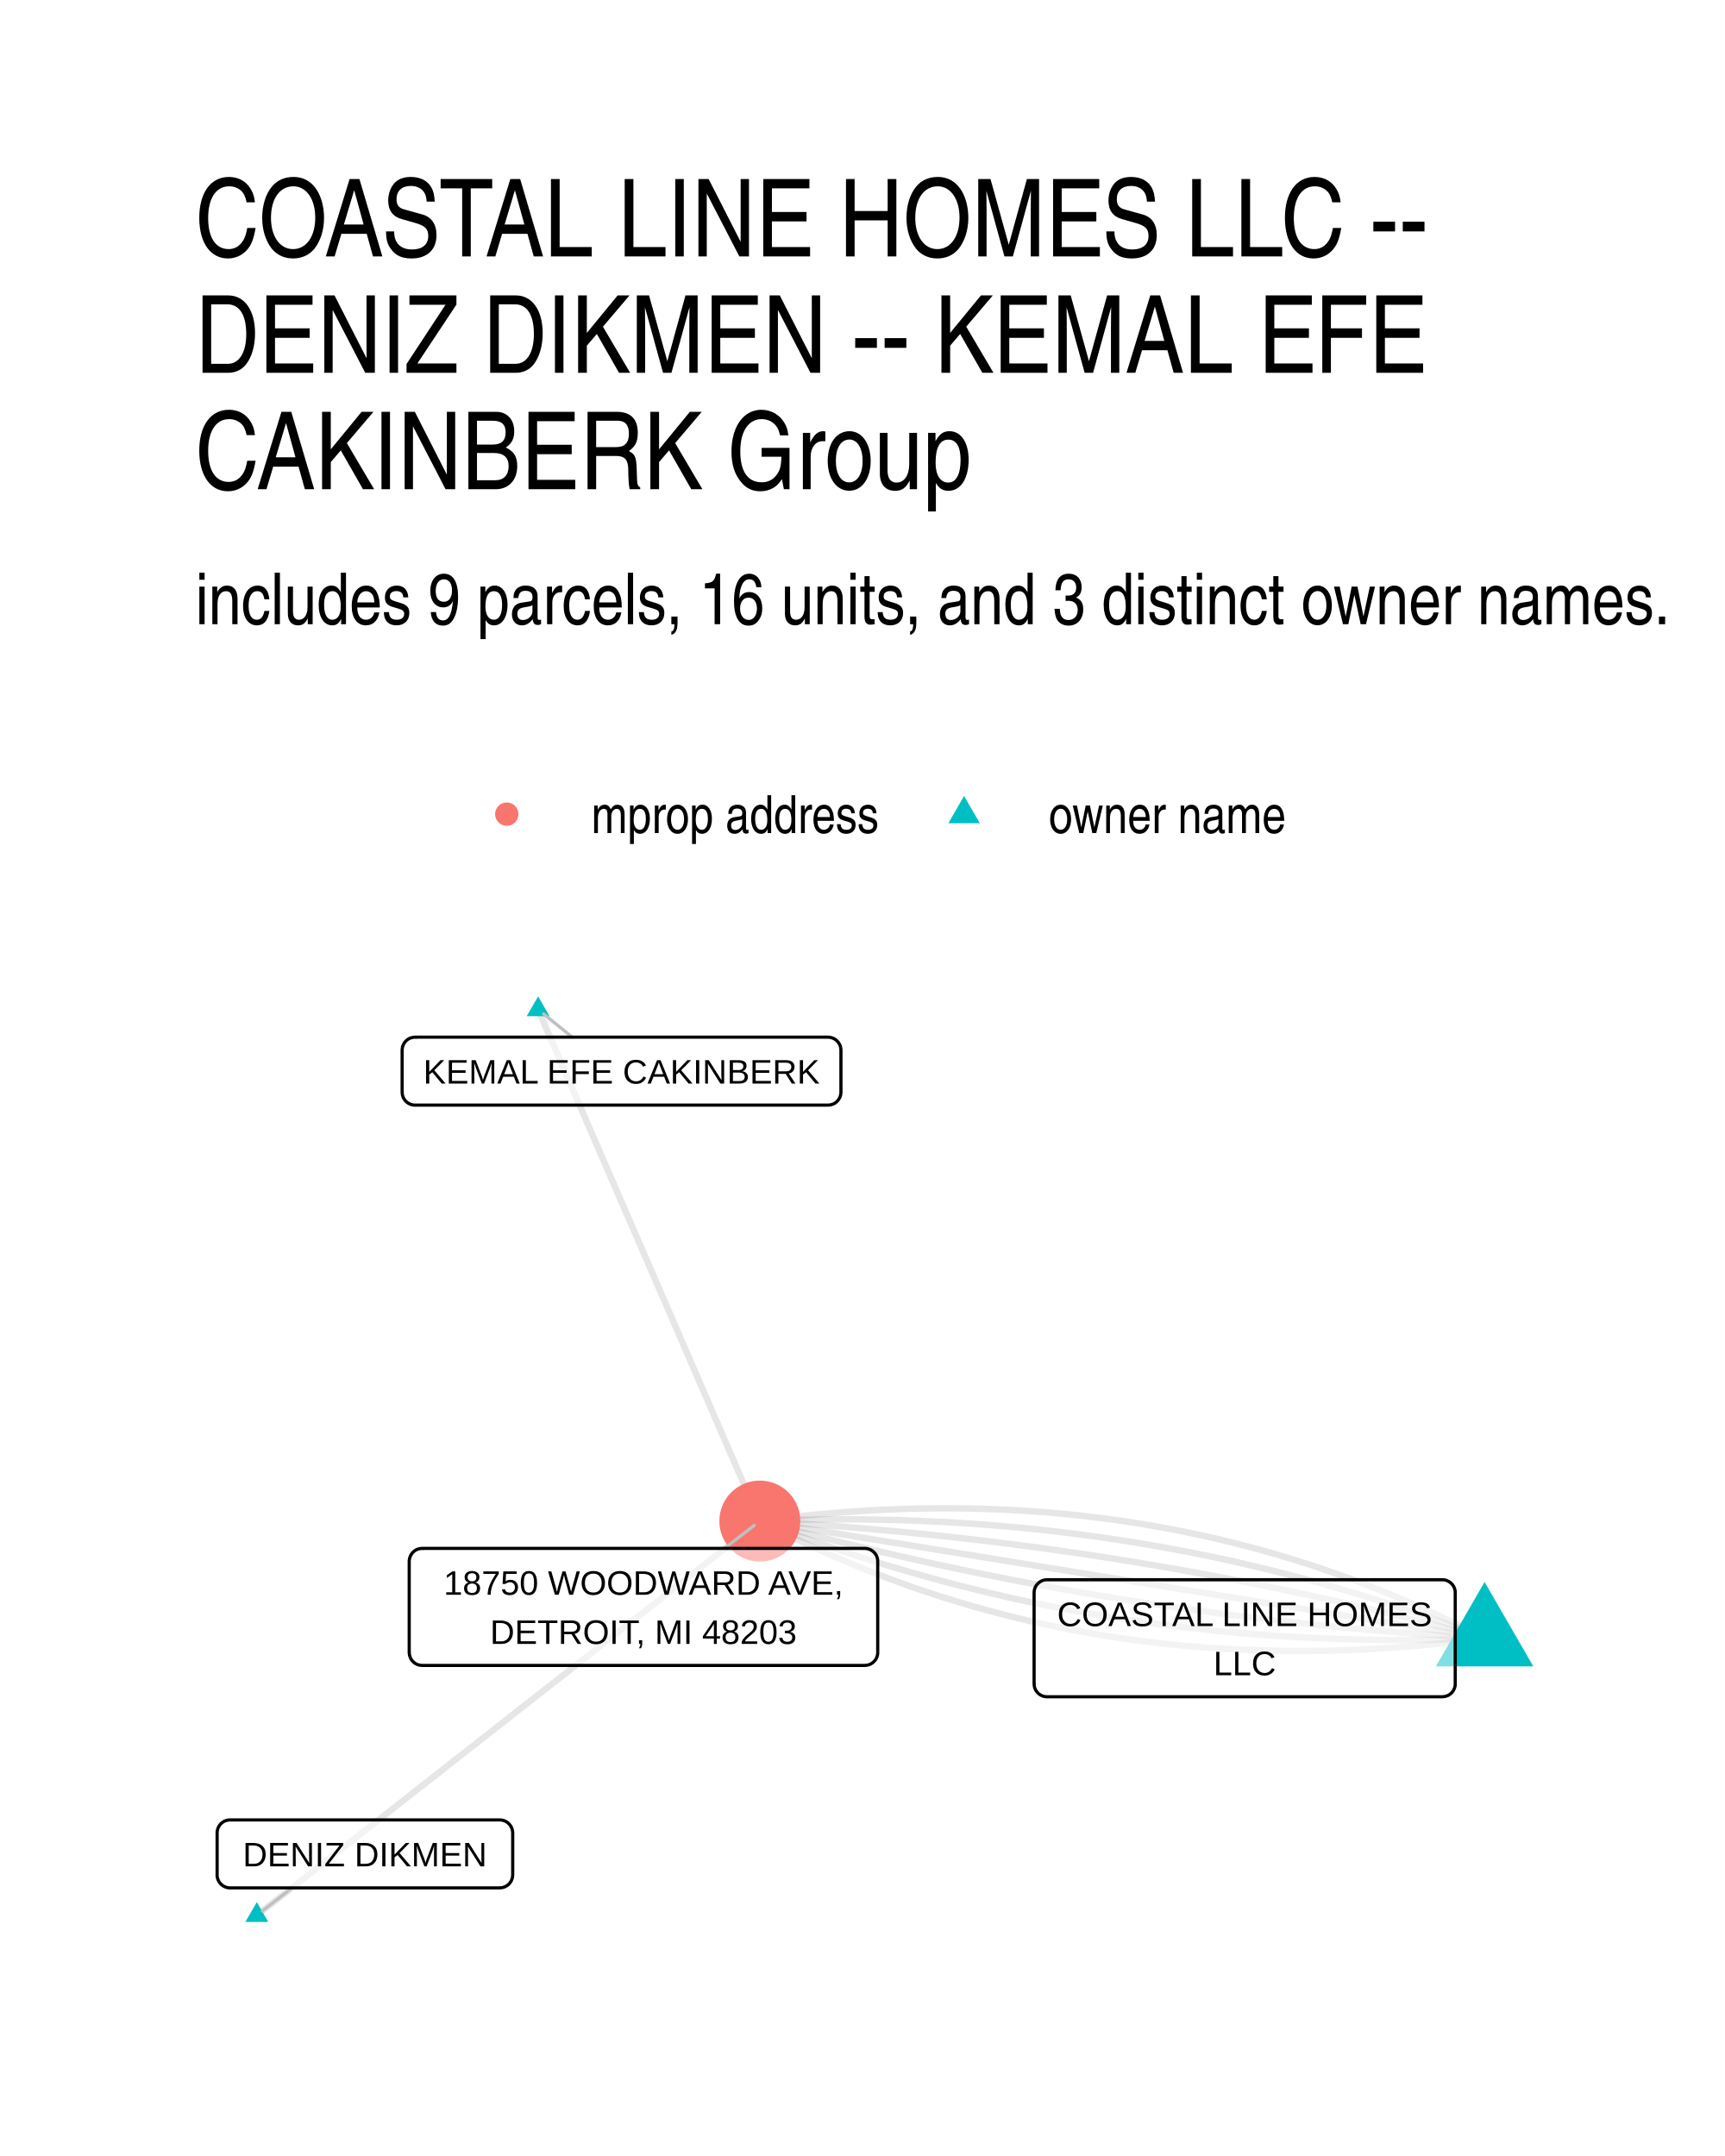
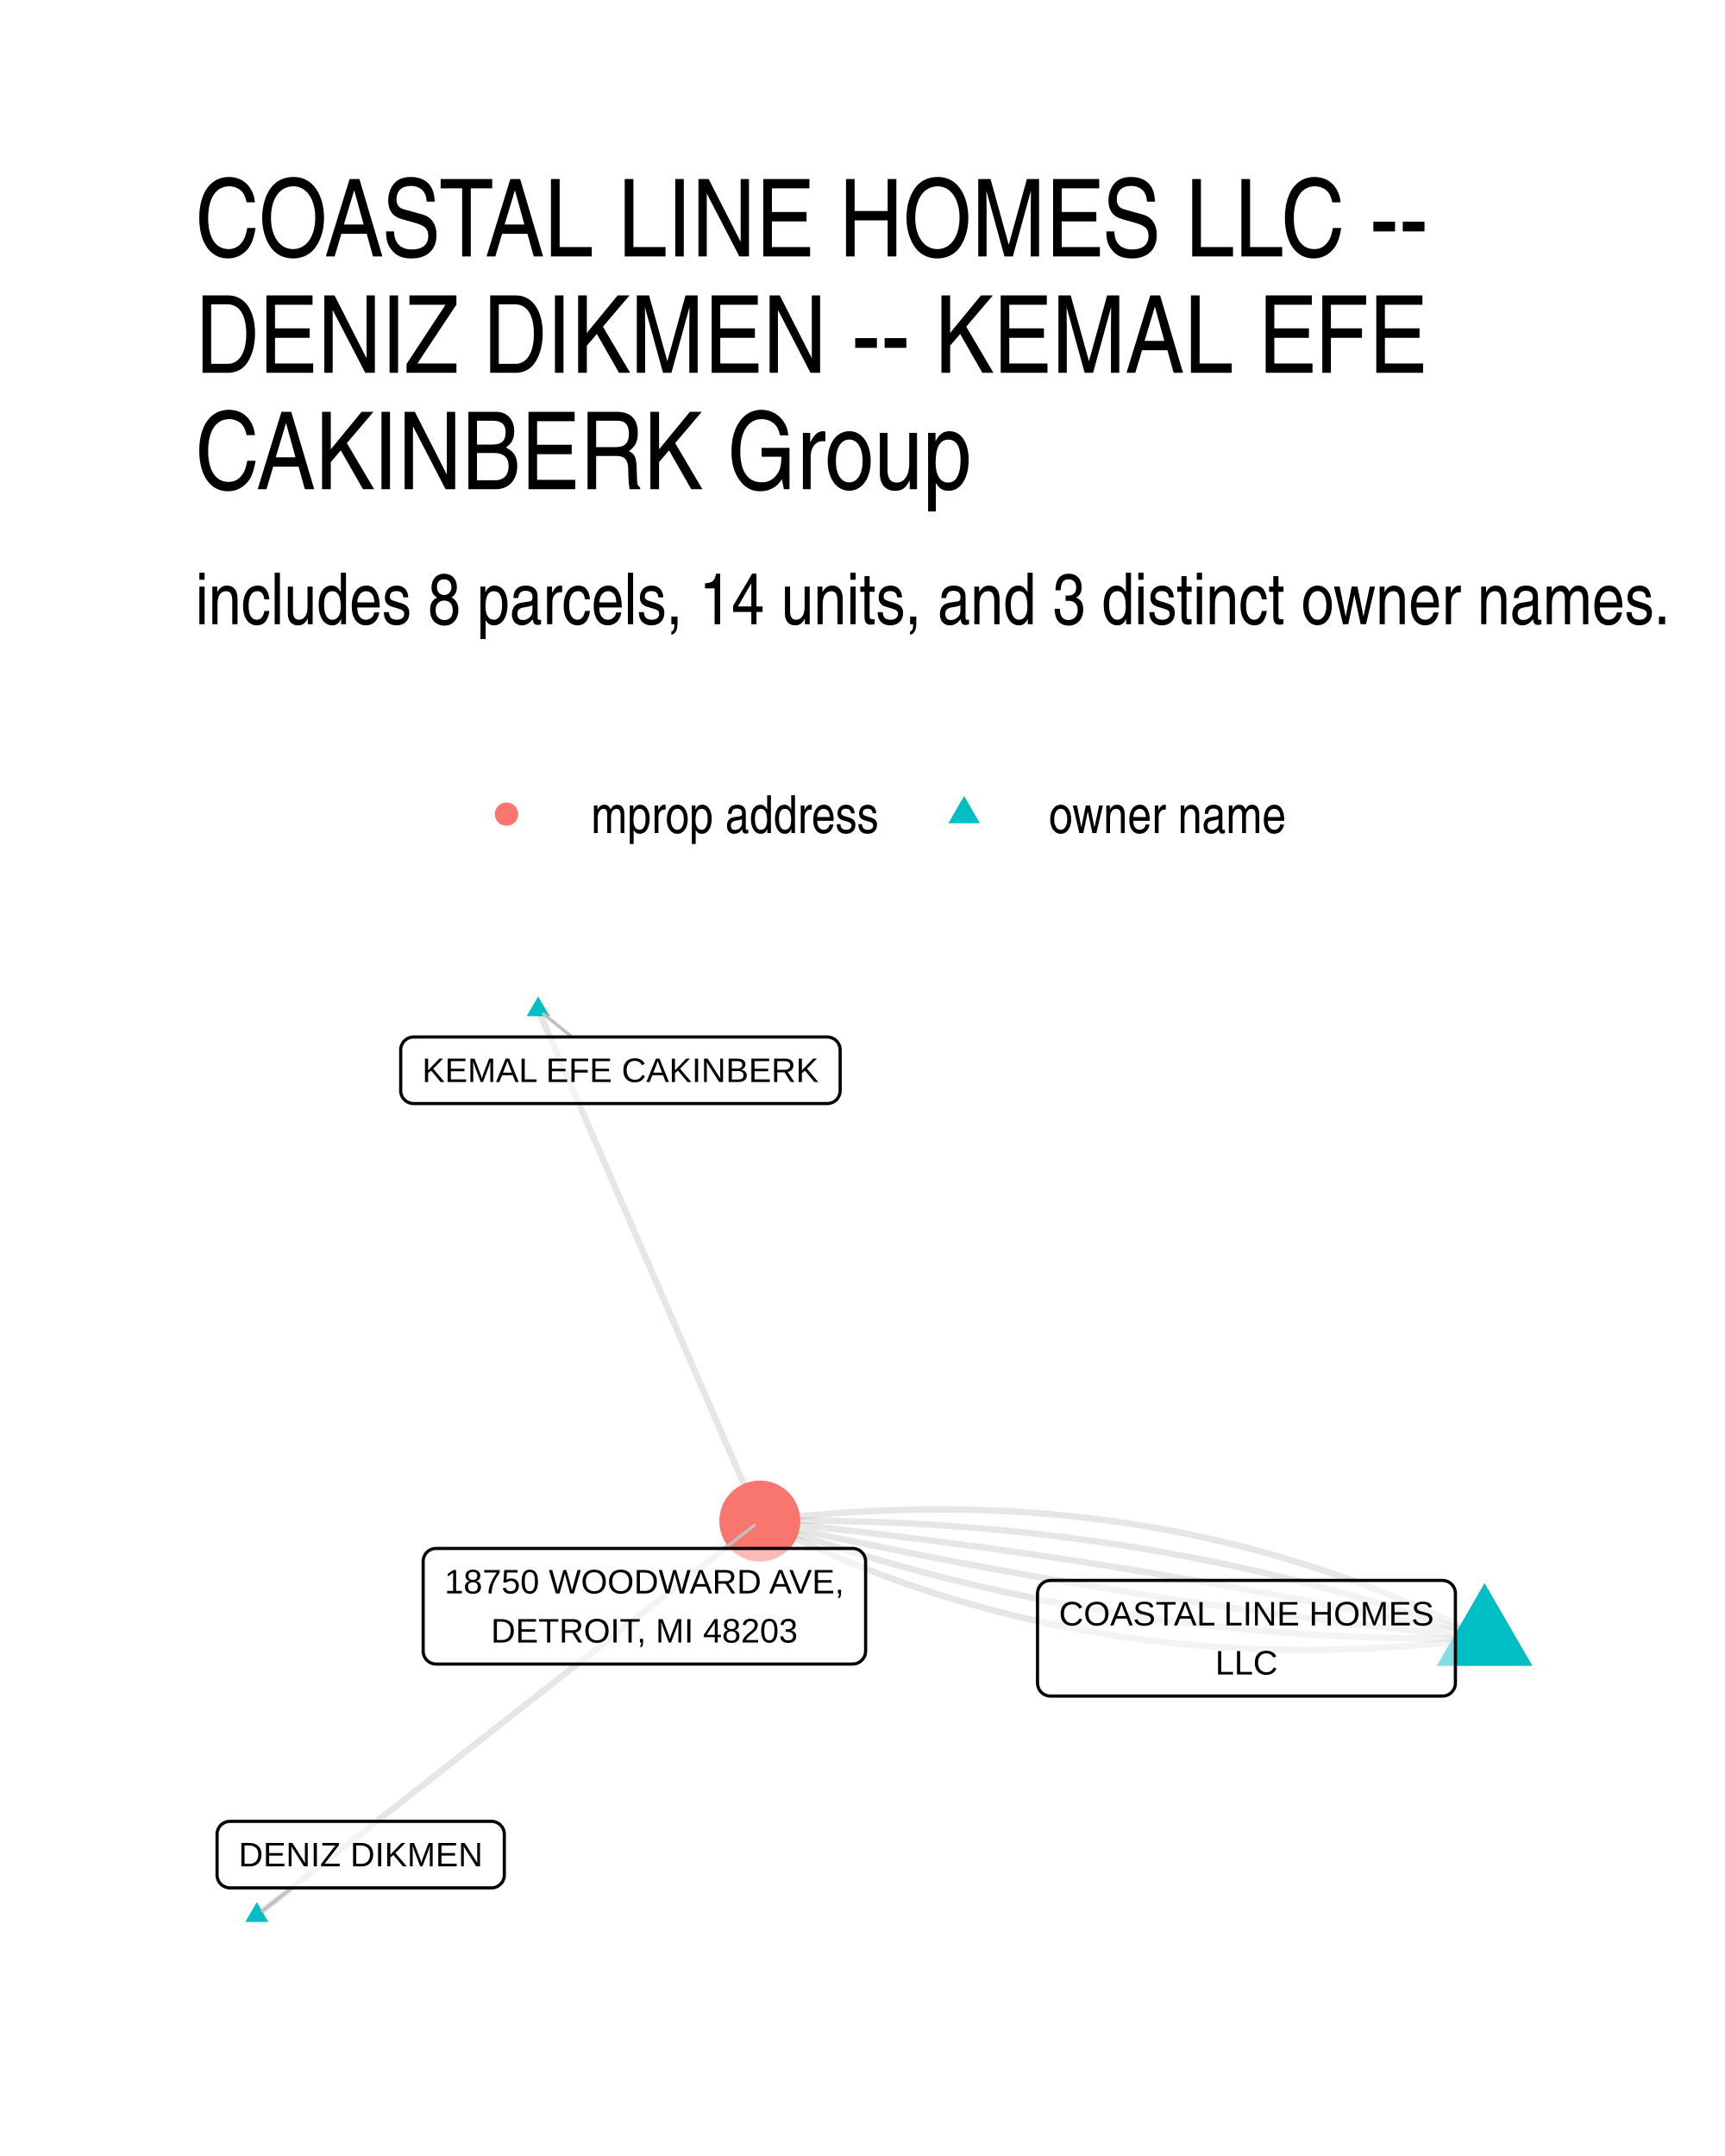
- <svg xmlns="http://www.w3.org/2000/svg" width="384" height="480" class="svglite" viewBox="0 0 288 360">
-   <defs>
-     <style>.svglite line,.svglite polyline,.svglite polygon,.svglite path,.svglite circle{fill:none;stroke:#000000;stroke-linecap:round;stroke-linejoin:round;stroke-miterlimit:10.00}.svglite text{white-space:pre}</style>
-   </defs>
-   <rect width="100%" height="100%" style="stroke-linecap:round;stroke-linejoin:round;stroke-miterlimit:10.00;stroke:none;fill:#FFFFFF" />
-   <defs>
-     <clipPath id="cpMC4wMHwyODguMDB8MC4wMHwzNjAuMDA=">
-       <path d="M0 0h288v360H0z" />
-     </clipPath>
-   </defs>
-   <g clip-path="url(#cpMC4wMHwyODguMDB8MC4wMHwzNjAuMDA=)">
-     <path d="M0 0h288v360H0z" style="stroke-width:1.07;stroke:none;fill:#FFFFFF" />
-   </g>
-   <defs>
-     <clipPath id="cpMzIuNjN8MjU4LjExfDE2MS4wMnwzMjcuMzc=">
-       <path d="M32.63 161.02h225.48v166.36H32.63z" />
-     </clipPath>
-   </defs>
-   <g clip-path="url(#cpMzIuNjN8MjU4LjExfDE2MS4wMnwzMjcuMzc=)">
-     <path d="m247.86 273.55-1.1-.57-1.11-.57-1.11-.55-1.12-.55-1.11-.54-1.12-.54-1.12-.52-1.12-.52-1.13-.51-1.12-.51-1.13-.49-1.14-.49-1.13-.48-1.14-.47-1.14-.47-1.14-.45-1.14-.45-1.15-.45-1.15-.43-1.15-.43-1.15-.42-1.16-.41-1.16-.4-1.16-.4-1.16-.39-1.16-.38-1.17-.37-1.17-.37-1.17-.35-1.18-.36-1.18-.34-1.18-.33-1.18-.33-1.18-.32-1.19-.31-1.19-.31-1.19-.29-1.19-.29-1.2-.29-1.2-.27-1.2-.27-1.2-.25-1.21-.26-1.21-.24-1.21-.23-1.21-.23-1.21-.22-1.22-.22-1.22-.2-1.22-.2-1.23-.19-1.22-.18-1.23-.18-1.24-.16-1.23-.16-1.24-.15-1.24-.15-1.24-.14-1.24-.12-1.25-.13-1.24-.11-1.25-.11-1.26-.09-1.25-.09-1.26-.09-1.26-.07-1.26-.07-1.27-.06-1.27-.05-1.27-.05-1.27-.04-1.27-.03-1.28-.02-1.28-.01-1.28-.01h-1.28l-1.29.01-1.29.02-1.29.02-1.29.03-1.3.04-1.3.05-1.3.05-1.3.06-1.31.07-1.3.08-1.31.09-1.32.09-1.31.1-1.32.11-1.32.11-1.32.12-1.32.13-1.33.14-1.33.15-1.33.15-1.33.16-1.34.17-1.34.18" style="stroke-width:1.07;stroke:#000000;stroke-opacity:0.10;stroke-linecap:butt" />
-     <path d="m247.86 273.55-1.14-.45-1.15-.44-1.15-.44-1.15-.43-1.15-.43-1.15-.42-1.15-.41-1.16-.42-1.16-.4-1.16-.4-1.16-.4-1.16-.39-1.16-.39-1.17-.38-1.16-.37-1.17-.37-1.17-.37-1.17-.36-1.18-.36-1.17-.35-1.18-.34-1.18-.34-1.18-.34-1.18-.33-1.18-.32-1.18-.32-1.19-.32-1.19-.31-1.19-.3-1.19-.3-1.19-.3-1.19-.28-1.2-.29-1.2-.28-1.19-.27-1.2-.27-1.21-.26-1.2-.26-1.2-.26-1.21-.25-1.21-.24-1.21-.24-1.21-.23-1.21-.23-1.22-.22-1.21-.22-1.22-.21-1.22-.21-1.22-.2-1.22-.2-1.23-.19-1.22-.19-1.23-.18-1.23-.18-1.23-.17-1.23-.17-1.23-.16-1.24-.16-1.23-.15-1.24-.15-1.24-.14-1.24-.14-1.24-.13-1.25-.12-1.24-.13-1.25-.11-1.25-.11-1.25-.11-1.25-.1-1.26-.1-1.25-.09-1.26-.08-1.26-.08-1.26-.08-1.26-.07-1.26-.06-1.27-.06-1.27-.06-1.26-.05-1.27-.04-1.27-.04-1.28-.04-1.27-.03-1.28-.02-1.28-.02-1.27-.02-1.29-.01h-2.56l-1.29.01-1.28.01-1.29.01-1.29.02-1.29.03-1.3.03-1.29.04-1.3.04-1.3.05-1.3.05" style="stroke-width:1.07;stroke:#000000;stroke-opacity:0.10;stroke-linecap:butt" />
-     <path d="m247.86 273.55-1.18-.32-1.18-.32-1.19-.32-1.19-.32-1.18-.31-1.19-.31-1.19-.31-1.19-.3-1.19-.3-1.19-.3-1.19-.3-1.19-.29-1.19-.29-1.2-.29-1.19-.29-1.2-.28-1.19-.29-1.2-.28-1.2-.27-1.2-.28-1.2-.27-1.2-.27-1.2-.26-1.2-.27-1.2-.26-1.2-.26-1.21-.25-1.2-.26-1.21-.25-1.21-.25-1.2-.24-1.21-.25-1.21-.24-1.21-.24-1.21-.23-1.21-.23-1.21-.24-1.22-.22-1.21-.23-1.21-.22-1.22-.22-1.21-.22-1.22-.22-1.22-.21-1.22-.21-1.22-.21-1.22-.2-1.22-.21-1.22-.2-1.22-.19-1.22-.2-1.23-.19-1.22-.19-1.23-.19-1.22-.18-1.23-.19-1.23-.18-1.23-.17-1.23-.18-1.23-.17-1.23-.17-1.23-.17-1.23-.16-1.23-.16-1.24-.16-1.23-.16-1.24-.15-1.24-.16-1.23-.15-1.24-.14-1.24-.15-1.24-.14-1.24-.14-1.24-.13-1.24-.14-1.25-.13-1.24-.13-1.24-.12-1.25-.13-1.24-.12-1.25-.12-1.25-.11-1.25-.12-1.25-.11-1.25-.11-1.25-.1-1.25-.11-1.25-.1-1.25-.1-1.26-.09-1.25-.1-1.26-.09-1.25-.08-1.26-.09-1.26-.08-1.26-.08-1.26-.08-1.26-.08-1.26-.07" style="stroke-width:1.07;stroke:#000000;stroke-opacity:0.10;stroke-linecap:butt" />
-     <path d="m247.86 273.55-1.22-.2-1.22-.2-1.22-.19-1.23-.2-1.22-.2-1.22-.2-1.22-.2-1.23-.19-1.22-.2-1.22-.2-1.22-.2-1.22-.19-1.23-.2-1.22-.2-1.22-.2-1.22-.19-1.23-.2-1.22-.2-1.22-.2-1.22-.2-1.22-.19-1.23-.2-1.22-.2-1.22-.2-1.22-.19-1.23-.2-1.22-.2-1.22-.2-1.22-.19-1.22-.2-1.23-.2-1.22-.2-1.22-.19-1.22-.2-1.23-.2-1.22-.2-1.22-.2-1.22-.19-1.22-.2-1.23-.2-1.22-.2-1.22-.19-1.22-.2-1.23-.2-1.22-.2-1.22-.19-1.22-.2-1.22-.2-1.23-.2-1.22-.2-1.22-.19-1.22-.2-1.23-.2-1.22-.2-1.22-.19-1.22-.2-1.22-.2-1.23-.2-1.22-.19-1.22-.2-1.22-.2-1.23-.2-1.22-.19-1.22-.2-1.22-.2-1.22-.2-1.23-.2-1.22-.19-1.22-.2-1.22-.2-1.23-.2-1.22-.19-1.22-.2-1.22-.2-1.22-.2-1.23-.19-1.22-.2-1.22-.2-1.22-.2-1.23-.2-1.22-.19-1.22-.2-1.22-.2-1.22-.2-1.23-.19-1.22-.2-1.22-.2-1.22-.2-1.23-.19-1.22-.2-1.22-.2-1.22-.2-1.22-.19-1.23-.2-1.22-.2-1.22-.2-1.22-.2-1.23-.19-1.22-.2" style="stroke-width:1.07;stroke:#000000;stroke-opacity:0.10;stroke-linecap:butt" />
-     <path d="m247.86 273.55-1.26-.07-1.26-.08-1.26-.08-1.26-.08-1.25-.08-1.26-.09-1.26-.09-1.25-.09-1.26-.09-1.25-.1-1.25-.09-1.26-.11-1.25-.1-1.25-.1-1.25-.11-1.25-.11-1.25-.12-1.24-.11-1.25-.12-1.25-.12-1.24-.13-1.25-.12-1.24-.13-1.24-.14-1.24-.13-1.25-.14-1.24-.13-1.24-.15-1.23-.14-1.24-.15-1.24-.15-1.24-.15-1.23-.15-1.24-.16-1.23-.16-1.23-.16-1.24-.17-1.23-.16-1.23-.17-1.23-.18-1.23-.17-1.23-.18-1.22-.18-1.23-.18-1.23-.18-1.22-.19-1.23-.19-1.22-.19-1.22-.2-1.23-.2-1.22-.2-1.22-.2-1.22-.21-1.22-.2-1.22-.21-1.21-.22-1.22-.21-1.22-.22-1.21-.22-1.22-.22-1.21-.23-1.21-.23-1.21-.23-1.22-.23-1.21-.24-1.2-.24-1.21-.24-1.21-.24-1.21-.25-1.21-.25-1.2-.25-1.21-.25-1.2-.26-1.2-.25-1.21-.27-1.2-.26-1.2-.27-1.2-.27-1.2-.27-1.2-.27-1.19-.28-1.2-.28-1.2-.28-1.19-.28-1.2-.29-1.19-.29-1.19-.29-1.2-.29-1.19-.3-1.19-.3-1.19-.3-1.19-.31-1.18-.3-1.19-.31-1.19-.32-1.18-.31-1.19-.32-1.18-.32-1.19-.32" style="stroke-width:1.07;stroke:#000000;stroke-opacity:0.10;stroke-linecap:butt" />
-     <path d="m247.86 273.55-1.3.05-1.3.05-1.29.04-1.3.03-1.29.04-1.29.02-1.29.02-1.29.02-1.29.01-1.28.01h-1.29l-1.28-.01-1.28-.01-1.28-.01-1.28-.02-1.27-.02-1.28-.03-1.27-.04-1.27-.04-1.27-.04-1.27-.05-1.27-.06-1.26-.06-1.26-.06-1.27-.07-1.26-.08-1.25-.08-1.26-.09-1.26-.09-1.25-.09-1.25-.1-1.25-.11-1.25-.11-1.25-.12-1.25-.12-1.24-.13-1.24-.13-1.24-.13-1.24-.14-1.24-.15-1.24-.15-1.23-.16-1.24-.16-1.23-.17-1.23-.17-1.23-.18-1.22-.18-1.23-.19-1.22-.19-1.23-.2-1.22-.2-1.22-.21-1.21-.21-1.22-.22-1.21-.22-1.22-.23-1.21-.24-1.21-.23-1.2-.25-1.21-.25-1.21-.25-1.2-.26-1.2-.26-1.2-.27-1.2-.28-1.2-.27-1.19-.29-1.19-.29-1.2-.29-1.19-.3-1.19-.31-1.18-.31-1.19-.31-1.18-.32-1.19-.33-1.18-.33-1.18-.33-1.18-.34-1.17-.35-1.18-.35-1.17-.35-1.17-.36-1.17-.37-1.17-.37-1.17-.37-1.16-.39-1.17-.38-1.16-.39-1.16-.4-1.16-.4-1.16-.41-1.15-.41-1.16-.41-1.15-.43-1.15-.42-1.15-.43-1.15-.44-1.14-.44-1.15-.45m-37.01-85.4.37.86.38.86.37.87.37.86.38.86.37.86.38.87.37.86.37.86.38.87.37.86.37.86.38.86.37.87.38.86.37.86.37.86.38.87.37.86.38.86.37.86.37.87.38.86.37.86.38.86.37.87.37.86.38.86.37.87.37.86.38.86.37.86.38.87.37.86.37.86.38.86.37.87.38.86.37.86.37.86.38.87.37.86.37.86.38.86.37.87.38.86.37.86.37.87.38.86.37.86.38.86.37.87.37.86.38.86.37.86.38.87.37.86.37.86.38.86.37.87.37.86.38.86.37.86.38.87.37.86.37.86.38.86.37.87.38.86.37.86.37.87.38.86.37.86.38.86.37.87.37.86.38.86.37.86.37.87.38.86.37.86.38.86.37.87.37.86.38.86.37.86.38.87.37.86.37.86.38.87.37.86.38.86.37.86.37.87.38.86.37.86.37.86.38.87.37.86" style="stroke-width:1.07;stroke:#000000;stroke-opacity:0.10;stroke-linecap:butt" />
-     <path d="m247.86 273.55-1.34.17-1.33.17-1.34.16-1.33.16-1.33.14-1.32.14-1.33.13-1.32.13-1.32.11-1.31.11-1.32.1-1.31.09-1.31.09-1.31.07-1.3.07-1.31.07-1.3.05-1.3.05-1.29.04-1.3.03-1.29.02-1.28.02-1.29.01h-1.29l-1.28-.01-1.28-.01-1.27-.03-1.28-.03-1.27-.03-1.27-.05-1.27-.05-1.26-.06-1.26-.07-1.26-.07-1.26-.09-1.26-.09-1.25-.1-1.25-.1-1.25-.12-1.24-.12-1.25-.13-1.24-.13-1.24-.15-1.23-.15-1.24-.16-1.23-.17-1.23-.17-1.23-.18-1.22-.19-1.22-.2-1.22-.21-1.22-.21-1.22-.22-1.21-.23-1.21-.23-1.21-.25-1.2-.25-1.21-.26-1.2-.26-1.2-.28-1.19-.28-1.2-.29-1.19-.3-1.19-.3-1.18-.31-1.19-.32-1.18-.33-1.18-.33-1.18-.35-1.17-.35-1.17-.36-1.17-.36-1.17-.37-1.17-.39-1.16-.38-1.16-.4-1.16-.4-1.15-.42-1.16-.42-1.15-.42-1.15-.44-1.14-.44-1.15-.45-1.14-.46-1.14-.46-1.13-.47-1.14-.48-1.13-.49-1.13-.5-1.13-.5-1.12-.51-1.13-.52-1.12-.52-1.11-.54-1.12-.54-1.11-.55-1.11-.55-1.11-.57-1.11-.57m-83.98 65.83.85-.66.84-.67.85-.66.85-.67.85-.66.85-.67.85-.66.84-.67.85-.66.85-.67.85-.66.85-.67.85-.66.84-.67.85-.66.85-.67.85-.66.85-.67.85-.66.84-.67.85-.66.85-.67.85-.66.85-.67.85-.66.84-.67.85-.66.85-.67.85-.66.85-.67.85-.66.84-.67.85-.66.85-.67.85-.66.85-.67.85-.66.84-.67.85-.66.85-.67.85-.66.85-.67.85-.66.84-.67.85-.66.85-.67.85-.66.85-.67.85-.66.84-.67.85-.66.85-.67.85-.66.85-.67.85-.66.84-.67.85-.66.85-.67.85-.66.85-.67.85-.66.84-.67.85-.66.85-.67.85-.66.85-.67.85-.66.84-.67.85-.66.85-.67.85-.66.85-.67.85-.66.84-.67.85-.66.85-.67.85-.66.85-.67.85-.66.84-.67.85-.66.85-.67.85-.66.85-.67.85-.66.84-.67.85-.66.85-.67.85-.66.85-.67.85-.66.84-.67.85-.66.85-.67.85-.66.85-.67.85-.66.84-.67.85-.66" style="stroke-width:1.07;stroke:#000000;stroke-opacity:0.10;stroke-linecap:butt" />
-     <path d="m247.86 264.15 8.14 14.1h-16.27zM89.85 166.37l1.91 3.31h-3.83zM42.88 317.6l1.91 3.32h-3.83z" style="stroke-width:0.71;stroke:none;fill:#00BFC4" />
-     <circle cx="126.86" cy="253.98" r="6.76" style="stroke-width:0.71;stroke:none;fill:#F8766D" />
-     <path d="m95.54 173.18-4.78-3.87M48.75 315.23l-4.95 3.86m77.17-60.55 4.96-3.84" style="stroke-width:0.53;stroke:#BFBFBF" />
-     <path d="M174.81 283.32h65.99-.08l.34-.02.35-.07.32-.12.3-.17.27-.22.23-.26.19-.3.13-.32.09-.33.02-.35h0v-15.22h0l-.02-.35-.09-.34-.13-.32-.19-.29-.23-.26-.27-.22-.3-.17-.32-.13-.35-.07-.26-.01h-65.99l.26.01-.35-.01-.34.04-.34.1-.31.15-.29.19-.25.25-.21.27-.16.31-.11.33-.05.34-.01.18v15.22l.01-.17v.34l.05.35.11.33.16.3.21.28.25.24.29.2.31.15.34.1.34.04z" style="stroke-width:0.53;fill:#FFFFFF;fill-opacity:0.50" />
-     <text x="207.81" y="271.52" lengthAdjust="spacingAndGlyphs" style="font-size:5.69px;font-family:&quot;Liberation Sans&quot;" text-anchor="middle" textLength="63.12">COASTAL LINE HOMES</text>
-     <text x="207.81" y="279.72" lengthAdjust="spacingAndGlyphs" style="font-size:5.69px;font-family:&quot;Liberation Sans&quot;" text-anchor="middle" textLength="10.31">LLC</text>
-     <path d="M69.3 184.53h68.94-.09l.35-.02.34-.07.32-.12.31-.17.26-.22.23-.26.19-.3.14-.32.08-.33.03-.35h0v-7.03h0l-.03-.34-.08-.34-.14-.32-.19-.29-.23-.26-.26-.22-.31-.18-.32-.12-.34-.07-.26-.02H69.3l.26.02-.35-.02-.34.05-.34.09-.31.15-.29.2-.25.24-.21.28-.16.31-.11.33-.05.34-.01.17v7.03l.01-.17v.34l.05.35.11.33.16.3.21.28.25.24.29.2.31.15.34.1.34.04z" style="stroke-width:0.53;fill:#FFFFFF;fill-opacity:0.50" />
-     <text x="103.77" y="180.93" lengthAdjust="spacingAndGlyphs" style="font-size:5.69px;font-family:&quot;Liberation Sans&quot;" text-anchor="middle" textLength="66.06">KEMAL EFE CAKINBERK</text>
-     <path d="M38.41 315.23h45.03-.09l.35-.02.34-.07.32-.12.3-.17.27-.22.23-.26.19-.3.13-.32.09-.33.03-.35h0v-7.03h0l-.03-.34-.09-.34-.13-.32-.19-.29-.23-.26-.27-.22-.3-.18-.32-.12-.34-.07-.26-.02H38.41l.26.02-.35-.02-.35.05-.33.09-.31.15-.29.2-.25.24-.21.28-.16.31-.11.33-.06.34v7.2-.17.34l.06.35.11.33.16.3.21.28.25.24.29.2.31.15.33.1.35.04z" style="stroke-width:0.53;fill:#FFFFFF;fill-opacity:0.50" />
-     <text x="60.92" y="311.63" lengthAdjust="spacingAndGlyphs" style="font-size:5.69px;font-family:&quot;Liberation Sans&quot;" text-anchor="middle" textLength="42.15">DENIZ DIKMEN</text>
-     <path d="M70.48 278.09h73.9l-.08-.01.34-.01.34-.07.33-.12.3-.18.27-.22.23-.26.19-.29.13-.32.09-.34.02-.34h0V260.7h0l-.02-.34-.09-.34-.13-.32-.19-.29-.23-.26-.27-.22-.3-.18-.33-.12-.34-.07-.26-.02h-73.9l.26.02-.34-.01-.35.04-.33.09-.32.15-.28.2-.25.24-.21.28-.16.31-.11.33-.06.34-.01.17v15.23l.01-.18v.35l.06.34.11.33.16.31.21.28.25.24.28.2.32.15.33.09.35.04z" style="stroke-width:0.53;fill:#FFFFFF;fill-opacity:0.50" />
-     <text x="107.43" y="266.29" lengthAdjust="spacingAndGlyphs" style="font-size:5.69px;font-family:&quot;Liberation Sans&quot;" text-anchor="middle" textLength="71.02">18750 WOODWARD AVE,</text>
-     <text x="107.43" y="274.49" lengthAdjust="spacingAndGlyphs" style="font-size:5.69px;font-family:&quot;Liberation Sans&quot;" text-anchor="middle" textLength="55.15">DETROIT, MI 48203</text>
-   </g>
-   <g clip-path="url(#cpMC4wMHwyODguMDB8MC4wMHwzNjAuMDA=)">
-     <circle cx="84.61" cy="135.94" r="1.95" style="stroke-width:0.71;stroke:none;fill:#F8766D" />
-     <path d="m160.96 132.9 2.63 4.56h-5.26z" style="stroke-width:0.71;stroke:none;fill:#00BFC4" />
-     <text x="98.73" y="139.1" lengthAdjust="spacingAndGlyphs" style="font-size:8.80px;font-weight:0;font-family:&quot;Nimbus Sans Narrow&quot;" textLength="48.11">mprop address</text>
-     <text x="175.08" y="139.1" lengthAdjust="spacingAndGlyphs" style="font-size:8.80px;font-weight:0;font-family:&quot;Nimbus Sans Narrow&quot;" textLength="39.69">owner name</text>
-     <text x="32.63" y="104.23" lengthAdjust="spacingAndGlyphs" style="font-size:12.00px;font-weight:0;font-family:&quot;Nimbus Sans Narrow&quot;" textLength="246.65">includes 9 parcels, 16 units, and 3 distinct owner names.</text>
-     <text x="32.63" y="42.81" lengthAdjust="spacingAndGlyphs" style="font-size:18.00px;font-weight:0;font-family:&quot;Nimbus Sans Narrow&quot;" textLength="214.06">COASTAL LINE HOMES LLC --</text>
-     <text x="32.63" y="62.25" lengthAdjust="spacingAndGlyphs" style="font-size:18.00px;font-weight:0;font-family:&quot;Nimbus Sans Narrow&quot;" textLength="209.96">DENIZ DIKMEN -- KEMAL EFE</text>
-     <text x="32.63" y="81.69" lengthAdjust="spacingAndGlyphs" style="font-size:18.00px;font-weight:0;font-family:&quot;Nimbus Sans Narrow&quot;" textLength="136.94">CAKINBERK Group</text>
+ <svg xmlns="http://www.w3.org/2000/svg" width="384" height="480" viewBox="0 0 288 360">
+   <g class="svglite">
+     <defs>
+       <style>.svglite line,.svglite polyline,.svglite polygon,.svglite path,.svglite circle{fill:none;stroke:#000000;stroke-linecap:round;stroke-linejoin:round;stroke-miterlimit:10.00}.svglite text{white-space:pre}.svglite g.glyphgroup path{fill:inherit;stroke:none}</style>
+     </defs>
+     <rect width="100%" height="100%" style="stroke-linecap:round;stroke-linejoin:round;stroke-miterlimit:10.00;stroke:none;fill:#FFFFFF" />
+     <defs>
+       <clipPath id="cpMC4wMHwyODguMDB8MC4wMHwzNjAuMDA=">
+         <path d="M0 0h288v360H0z" />
+       </clipPath>
+     </defs>
+     <g clip-path="url(#cpMC4wMHwyODguMDB8MC4wMHwzNjAuMDA=)">
+       <path d="M0 0h288v360H0z" style="stroke-width:1.07;stroke:none;fill:#FFFFFF" />
+     </g>
+     <defs>
+       <clipPath id="cpMzIuNjN8MjU4LjExfDE2MS4wMnwzMjcuMzc=">
+         <path d="M32.63 161.02h225.48v166.36H32.63z" />
+       </clipPath>
+     </defs>
+     <g clip-path="url(#cpMzIuNjN8MjU4LjExfDE2MS4wMnwzMjcuMzc=)">
+       <path d="m247.86 273.55-1.11-.56-1.11-.56-1.11-.54-1.12-.54-1.12-.53-1.12-.53-1.12-.52-1.13-.51-1.12-.5-1.13-.49-1.14-.49-1.13-.48-1.14-.47-1.14-.47-1.14-.45-1.14-.45-1.15-.45-1.15-.43-1.15-.43-1.15-.42-1.16-.41-1.15-.41-1.16-.4-1.17-.39-1.16-.38-1.17-.38-1.17-.36-1.17-.37-1.17-.35-1.18-.35-1.18-.33-1.18-.34-1.18-.32-1.18-.32-1.19-.31-1.19-.3-1.19-.29-1.2-.29-1.2-.28-1.2-.27-1.2-.26-1.2-.26-1.21-.25-1.21-.24-1.21-.24-1.21-.22-1.21-.22-1.22-.22-1.22-.2-1.22-.2-1.23-.19-1.23-.18-1.22-.18-1.24-.17-1.23-.16-1.24-.15-1.23-.15-1.24-.13-1.25-.13-1.24-.13-1.25-.11-1.25-.11-1.25-.1-1.26-.1-1.25-.08-1.26-.08-1.26-.07-1.27-.07-1.26-.05-1.27-.05-1.27-.05-1.28-.03-1.27-.03-1.28-.02-1.28-.01h-2.57l-1.28.01-1.29.02-1.29.02-1.3.04-1.29.04-1.3.04-1.3.06-1.3.06-1.31.07-1.31.08-1.31.08-1.31.09-1.31.1-1.32.11-1.32.11-1.32.12-1.32.13-1.33.14-1.33.14-1.33.15-1.33.16-1.34.17" style="stroke-width:1.07;stroke:#000000;stroke-opacity:0.10;stroke-linecap:butt" />
+       <path d="m247.86 273.55-1.15-.42-1.16-.41-1.15-.41-1.16-.4-1.16-.4-1.16-.39-1.17-.39-1.16-.38-1.17-.38-1.16-.38-1.17-.37-1.17-.37-1.17-.36-1.18-.36-1.17-.35-1.17-.35-1.18-.35-1.18-.34-1.18-.33-1.18-.33-1.18-.33-1.18-.32-1.19-.32-1.19-.31-1.18-.31-1.19-.31-1.19-.3-1.19-.29-1.2-.3-1.19-.28-1.2-.28-1.2-.28-1.19-.28-1.2-.26-1.21-.27-1.2-.26-1.2-.25-1.21-.26-1.21-.24-1.2-.24-1.21-.24-1.21-.24-1.22-.22-1.21-.23-1.22-.22-1.21-.21-1.22-.22-1.22-.2-1.22-.2-1.22-.2-1.23-.19-1.22-.19-1.23-.19-1.23-.18-1.23-.17-1.23-.17-1.23-.17-1.23-.16-1.24-.16-1.23-.15-1.24-.15-1.24-.15-1.24-.14-1.24-.13-1.24-.13-1.25-.13-1.24-.12-1.25-.12-1.25-.11-1.25-.11-1.25-.1-1.25-.1-1.26-.1-1.25-.09-1.26-.09-1.26-.08-1.26-.08-1.26-.07-1.26-.07-1.26-.06-1.27-.06-1.27-.06-1.26-.05-1.27-.04-1.27-.04-1.28-.04-1.27-.03-1.27-.03-1.28-.03-1.28-.02-1.28-.01-1.28-.01-1.28-.01h-2.57l-1.28.01-1.29.01-1.29.02-1.29.02" style="stroke-width:1.07;stroke:#000000;stroke-opacity:0.10;stroke-linecap:butt" />
+       <path d="m247.86 273.55-1.2-.27-1.2-.27-1.2-.27-1.2-.26-1.2-.27-1.2-.26-1.2-.26-1.21-.26-1.2-.26-1.2-.26-1.21-.25-1.2-.26-1.21-.25-1.2-.25-1.21-.25-1.21-.25-1.2-.25-1.21-.24-1.21-.25-1.21-.24-1.21-.24-1.21-.24-1.21-.24-1.21-.23-1.21-.24-1.21-.23-1.21-.23-1.21-.23-1.21-.23-1.22-.23-1.21-.22-1.21-.23-1.22-.22-1.21-.22-1.22-.22-1.21-.22-1.22-.22-1.22-.21-1.21-.22-1.22-.21-1.22-.21-1.22-.21-1.22-.21-1.22-.21-1.22-.2-1.22-.2-1.22-.21-1.22-.2-1.22-.2-1.22-.19-1.23-.2-1.22-.19-1.22-.2-1.23-.19-1.22-.19-1.23-.19-1.22-.19-1.23-.18-1.22-.19-1.23-.18-1.23-.18-1.23-.18-1.22-.18-1.23-.18-1.23-.17-1.23-.17-1.23-.18-1.23-.17-1.23-.17-1.23-.17-1.24-.16-1.23-.17-1.23-.16-1.24-.16-1.23-.16-1.23-.16-1.24-.16-1.23-.16-1.24-.15-1.23-.15-1.24-.16-1.24-.15-1.24-.14-1.23-.15-1.24-.15-1.24-.14-1.24-.14-1.24-.15-1.24-.13-1.24-.14-1.24-.14-1.24-.14-1.25-.13-1.24-.13-1.24-.13-1.24-.13-1.25-.13-1.24-.13-1.25-.12m121 19.57-1.24-.13-1.25-.12-1.24-.13-1.24-.13-1.25-.13-1.24-.13-1.24-.14-1.24-.13-1.24-.14-1.24-.14-1.24-.14-1.24-.14-1.24-.14-1.24-.15-1.24-.14-1.24-.15-1.24-.15-1.23-.15-1.24-.15-1.24-.15-1.23-.16-1.24-.15-1.23-.16-1.24-.16-1.23-.16-1.23-.16-1.24-.17-1.23-.16-1.23-.17-1.23-.17-1.23-.16-1.23-.18-1.23-.17-1.23-.17-1.23-.18-1.23-.17-1.23-.18-1.23-.18-1.22-.18-1.23-.19-1.23-.18-1.22-.19-1.23-.18-1.22-.19-1.23-.19-1.22-.19-1.23-.2-1.22-.19-1.22-.2-1.22-.2-1.23-.2-1.22-.2-1.22-.2-1.22-.2-1.22-.21-1.22-.2-1.22-.21-1.21-.21-1.22-.21-1.22-.21-1.22-.22-1.21-.21-1.22-.22-1.22-.22-1.21-.22-1.22-.22-1.21-.22-1.21-.23-1.22-.22-1.21-.23-1.21-.23-1.22-.23-1.21-.23-1.21-.24-1.21-.23-1.21-.24-1.21-.23-1.21-.24-1.21-.24-1.21-.25-1.2-.24-1.21-.25-1.21-.24-1.2-.25-1.21-.25-1.21-.25-1.2-.25-1.21-.26-1.2-.25-1.2-.26-1.21-.26-1.2-.26-1.2-.26-1.2-.26-1.21-.27-1.2-.26-1.2-.27-1.2-.27-1.2-.27" style="stroke-width:1.07;stroke:#000000;stroke-opacity:0.10;stroke-linecap:butt" />
+       <path d="m247.86 273.55-1.29.02-1.29.01-1.28.02h-1.29l-1.28.01-1.29-.01h-1.28l-1.28-.01-1.28-.02-1.28-.02-1.27-.02-1.28-.03-1.27-.03-1.27-.04-1.27-.04-1.27-.05-1.27-.05-1.27-.05-1.26-.06-1.26-.07-1.27-.06-1.26-.08-1.26-.08-1.26-.08-1.25-.08-1.26-.09-1.25-.1-1.25-.1-1.26-.1-1.25-.11-1.24-.11-1.25-.12-1.25-.12-1.24-.13-1.24-.13-1.25-.14-1.24-.14-1.24-.14-1.23-.15-1.24-.15-1.23-.16-1.24-.16-1.23-.17-1.23-.17-1.23-.17-1.23-.18-1.22-.19-1.23-.19-1.22-.19-1.22-.2-1.22-.2-1.22-.21-1.22-.21-1.22-.21-1.21-.22-1.22-.23-1.21-.23-1.21-.23-1.21-.24-1.21-.24-1.21-.25-1.2-.25-1.21-.25-1.2-.26-1.2-.27-1.2-.27-1.2-.27-1.2-.28-1.19-.28-1.2-.29-1.19-.29-1.19-.29-1.19-.3-1.19-.31-1.19-.31-1.19-.31-1.18-.32-1.18-.32-1.19-.33-1.18-.33-1.18-.34-1.17-.34-1.18-.34-1.18-.35-1.17-.35-1.17-.36-1.17-.36-1.17-.37-1.17-.37-1.17-.38-1.16-.38-1.17-.38-1.16-.39-1.16-.4-1.16-.39-1.16-.41-1.16-.4-1.15-.41-1.16-.42m-37.01-85.4.37.86.38.86.37.87.37.86.38.86.37.86.38.87.37.86.37.86.38.87.37.86.37.86.38.86.37.87.38.86.37.86.37.86.38.87.37.86.38.86.37.86.37.87.38.86.37.86.38.86.37.87.37.86.38.86.37.87.37.86.38.86.37.86.38.87.37.86.37.86.38.86.37.87.38.86.37.86.37.86.38.87.37.86.37.86.38.86.37.87.38.86.37.86.37.87.38.86.37.86.38.86.37.87.37.86.38.86.37.86.38.87.37.86.37.86.38.86.37.87.37.86.38.86.37.86.38.87.37.86.37.86.38.86.37.87.38.86.37.86.37.87.38.86.37.86.38.86.37.87.37.86.38.86.37.86.37.87.38.86.37.86.38.86.37.87.37.86.38.86.37.86.38.87.37.86.37.86.38.87.37.86.38.86.37.86.37.87.38.86.37.86.37.86.38.87.37.86" style="stroke-width:1.07;stroke:#000000;stroke-opacity:0.10;stroke-linecap:butt" />
+       <path d="m247.86 273.55-1.33.16-1.34.16-1.33.15-1.32.15-1.33.13-1.32.13-1.33.12-1.31.12-1.32.11-1.32.1-1.31.09-1.31.08-1.31.08-1.3.07-1.3.06-1.3.05-1.3.05-1.3.04-1.29.03-1.29.03-1.29.02-1.29.01h-2.57l-1.28-.02-1.27-.02-1.28-.02-1.27-.04-1.27-.04-1.27-.05-1.27-.05-1.26-.07-1.26-.07-1.26-.08-1.26-.09-1.25-.09-1.25-.1-1.25-.11-1.25-.11-1.25-.13-1.24-.13-1.24-.14-1.24-.14-1.24-.16-1.23-.16-1.23-.16-1.23-.18-1.23-.18-1.22-.19-1.22-.2-1.22-.21-1.22-.21-1.22-.22-1.21-.23-1.21-.23-1.21-.24-1.2-.25-1.21-.26-1.2-.26-1.2-.28-1.2-.28-1.19-.28-1.19-.3-1.19-.3-1.19-.31-1.19-.31-1.18-.33-1.18-.33-1.18-.34-1.17-.34-1.18-.36-1.17-.36-1.17-.37-1.16-.37-1.17-.39-1.16-.39-1.16-.39-1.16-.41-1.15-.41-1.16-.42-1.15-.43-1.15-.44-1.14-.44-1.15-.45-1.14-.46-1.14-.46-1.13-.47-1.14-.48-1.13-.49-1.13-.5-1.13-.5-1.12-.51-1.13-.51-1.12-.53-1.12-.53-1.11-.54-1.12-.55-1.11-.55-1.11-.56m-83.98 65.83.85-.66.84-.67.85-.66.85-.67.85-.66.85-.67.85-.66.84-.67.85-.66.85-.67.85-.66.85-.67.85-.66.84-.67.85-.66.85-.67.85-.66.85-.67.85-.66.84-.67.85-.66.85-.67.85-.66.85-.67.85-.66.84-.67.85-.66.85-.67.85-.66.85-.67.85-.66.84-.67.85-.66.85-.67.85-.66.85-.67.85-.66.84-.67.85-.66.85-.67.85-.66.85-.67.85-.66.84-.67.85-.66.85-.67.85-.66.85-.67.85-.66.84-.67.85-.66.85-.67.85-.66.85-.67.85-.66.84-.67.85-.66.85-.67.85-.66.85-.67.85-.66.84-.67.85-.66.85-.67.85-.66.85-.67.85-.66.84-.67.85-.66.85-.67.85-.66.85-.67.85-.66.84-.67.85-.66.85-.67.85-.66.85-.67.85-.66.84-.67.85-.66.85-.67.85-.66.85-.67.85-.66.84-.67.85-.66.85-.67.85-.66.85-.67.85-.66.84-.67.85-.66.85-.67.85-.66.85-.67.85-.66.84-.67.85-.66" style="stroke-width:1.07;stroke:#000000;stroke-opacity:0.10;stroke-linecap:butt" />
+       <path d="m247.86 264.33 7.99 13.83h-15.97zM89.85 166.37l1.91 3.31h-3.83zM42.88 317.6l1.91 3.32h-3.83z" style="stroke-width:0.71;stroke:none;fill:#00BFC4" />
+       <circle cx="126.86" cy="253.98" r="6.76" style="stroke-width:0.71;stroke:none;fill:#F8766D" />
+       <path d="m95.5 173.15-4.75-3.84M48.72 315.23l-4.92 3.86m77.17-60.54 4.96-3.85" style="stroke-width:0.53;stroke:#BFBFBF" />
+       <path d="M175.38 283.2h65.45-.09l.35-.01.34-.07.32-.12.3-.18.27-.22.23-.26.19-.29.14-.32.08-.34.03-.35h0v-14.99h0l-.03-.34-.08-.34-.14-.32-.19-.3-.23-.26-.27-.22-.3-.17-.32-.12-.34-.07-.26-.02h-65.45l.26.02-.34-.02-.35.05-.33.09-.32.15-.28.2-.25.24-.21.28-.16.31-.11.33-.06.34-.01.17v14.99l.01-.17v.35l.06.34.11.33.16.31.21.28.25.24.28.19.32.15.33.1.35.04z" style="stroke-width:0.53;fill:#FFFFFF;fill-opacity:0.50" />
+       <text x="208.11" y="271.41" lengthAdjust="spacingAndGlyphs" style="font-size:5.69px;font-family:&quot;Liberation Sans&quot;" text-anchor="middle" textLength="62.56">COASTAL LINE HOMES</text>
+       <text x="208.11" y="279.6" lengthAdjust="spacingAndGlyphs" style="font-size:5.69px;font-family:&quot;Liberation Sans&quot;" text-anchor="middle" textLength="10.42">LLC</text>
+       <path d="M69.06 184.27h69.05-.09l.35-.02.34-.07.33-.12.3-.17.27-.22.23-.26.18-.3.14-.32.08-.33.03-.35h0v-6.8h0l-.03-.34-.08-.34-.14-.32-.18-.29-.23-.26-.27-.22-.3-.18-.33-.12-.34-.07-.26-.02H69.06l.26.02-.35-.02-.34.05-.34.09-.31.15-.29.2-.25.24-.21.28-.16.31-.11.33-.06.34v6.97-.17.34l.06.35.11.33.16.3.21.28.25.24.29.2.31.15.34.1.34.04z" style="stroke-width:0.53;fill:#FFFFFF;fill-opacity:0.50" />
+       <text x="103.58" y="180.67" lengthAdjust="spacingAndGlyphs" style="font-size:5.69px;font-family:&quot;Liberation Sans&quot;" text-anchor="middle" textLength="66.17">KEMAL EFE CAKINBERK</text>
+       <path d="M38.4 315.23h43.64-.08l.34-.01.34-.07.33-.12.3-.18.27-.22.23-.26.19-.29.13-.32.09-.34.02-.35h0v-6.79h0l-.02-.35-.09-.34-.13-.32-.19-.29-.23-.26-.27-.22-.3-.17-.33-.13-.34-.07-.26-.01H38.4l.26.01-.35-.01-.34.04-.34.1-.31.15-.29.19-.25.24-.21.28-.16.31-.11.33-.06.34v6.97-.17.35l.06.34.11.33.16.31.21.28.25.24.29.19.31.15.34.1.34.04z" style="stroke-width:0.53;fill:#FFFFFF;fill-opacity:0.50" />
+       <text x="60.22" y="311.63" lengthAdjust="spacingAndGlyphs" style="font-size:5.69px;font-family:&quot;Liberation Sans&quot;" text-anchor="middle" textLength="40.77">DENIZ DIKMEN</text>
+       <path d="M72.81 277.86h69.55l-.09-.01.35-.01.34-.07.32-.12.3-.18.27-.22.23-.26.19-.29.14-.32.08-.34.03-.34h0v-14.99h0l-.03-.35-.08-.34-.14-.32-.19-.29-.23-.26-.27-.22-.3-.18-.32-.12-.34-.07-.26-.01H72.81l.26.01-.35-.01-.35.04-.33.1-.31.14-.29.2-.25.24-.21.28-.16.31-.11.33-.06.34v15.17-.18.35l.06.34.11.33.16.31.21.28.25.24.29.2.31.15.33.09.35.04z" style="stroke-width:0.53;fill:#FFFFFF;fill-opacity:0.50" />
+       <text x="107.58" y="266.06" lengthAdjust="spacingAndGlyphs" style="font-size:5.69px;font-family:&quot;Liberation Sans&quot;" text-anchor="middle" textLength="66.67">18750 WOODWARD AVE,</text>
+       <text x="107.58" y="274.26" lengthAdjust="spacingAndGlyphs" style="font-size:5.69px;font-family:&quot;Liberation Sans&quot;" text-anchor="middle" textLength="51.16">DETROIT, MI 48203</text>
+     </g>
+     <g clip-path="url(#cpMC4wMHwyODguMDB8MC4wMHwzNjAuMDA=)">
+       <circle cx="84.57" cy="135.94" r="1.95" style="stroke-width:0.71;stroke:none;fill:#F8766D" />
+       <path d="m160.97 132.9 2.63 4.56h-5.26z" style="stroke-width:0.71;stroke:none;fill:#00BFC4" />
+       <text x="98.69" y="139.1" lengthAdjust="spacingAndGlyphs" style="font-size:8.80px;font-weight:0;font-family:&quot;Nimbus Sans Narrow&quot;" textLength="48.16">mprop address</text>
+       <text x="175.09" y="139.1" lengthAdjust="spacingAndGlyphs" style="font-size:8.80px;font-weight:0;font-family:&quot;Nimbus Sans Narrow&quot;" textLength="39.72">owner name</text>
+       <text x="32.63" y="104.23" lengthAdjust="spacingAndGlyphs" style="font-size:12.00px;font-weight:0;font-family:&quot;Nimbus Sans Narrow&quot;" textLength="246.64">includes 8 parcels, 14 units, and 3 distinct owner names.</text>
+       <text x="32.63" y="42.81" lengthAdjust="spacingAndGlyphs" style="font-size:18.00px;font-weight:0;font-family:&quot;Nimbus Sans Narrow&quot;" textLength="214.02">COASTAL LINE HOMES LLC --</text>
+       <text x="32.63" y="62.25" lengthAdjust="spacingAndGlyphs" style="font-size:18.00px;font-weight:0;font-family:&quot;Nimbus Sans Narrow&quot;" textLength="209.92">DENIZ DIKMEN -- KEMAL EFE</text>
+       <text x="32.63" y="81.69" lengthAdjust="spacingAndGlyphs" style="font-size:18.00px;font-weight:0;font-family:&quot;Nimbus Sans Narrow&quot;" textLength="136.92">CAKINBERK Group</text>
+     </g>
  </g>
</svg>
